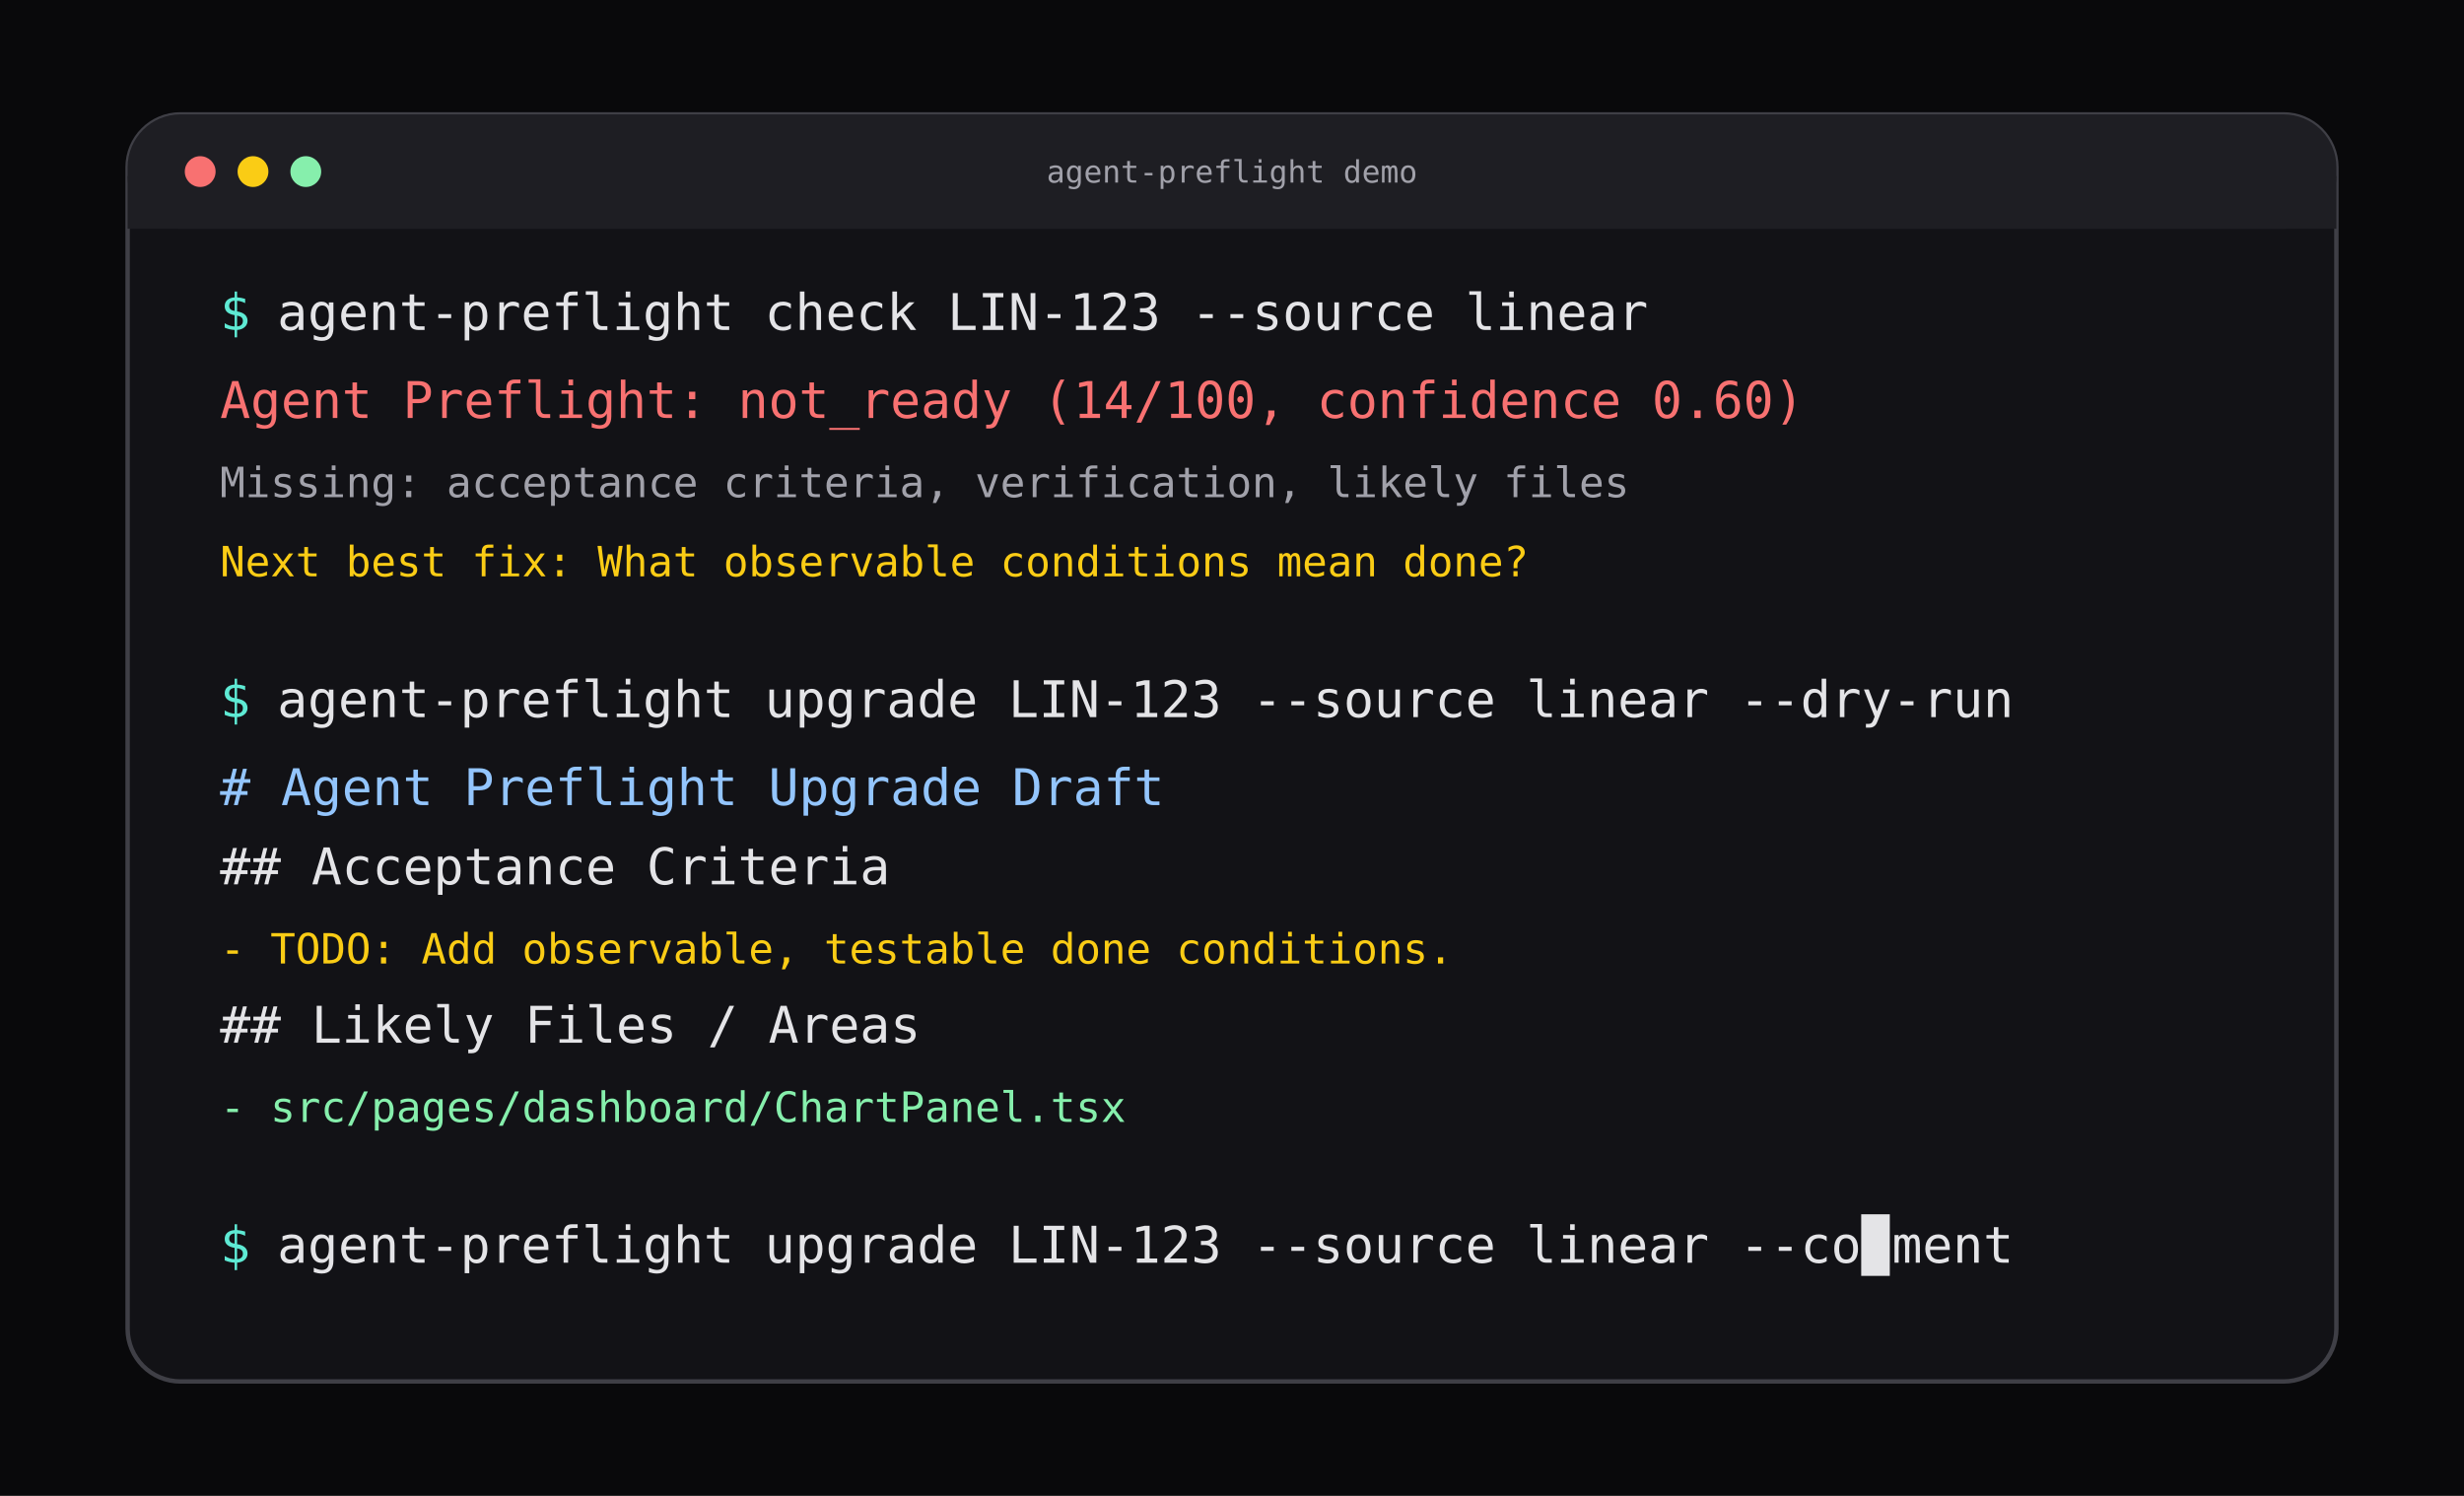
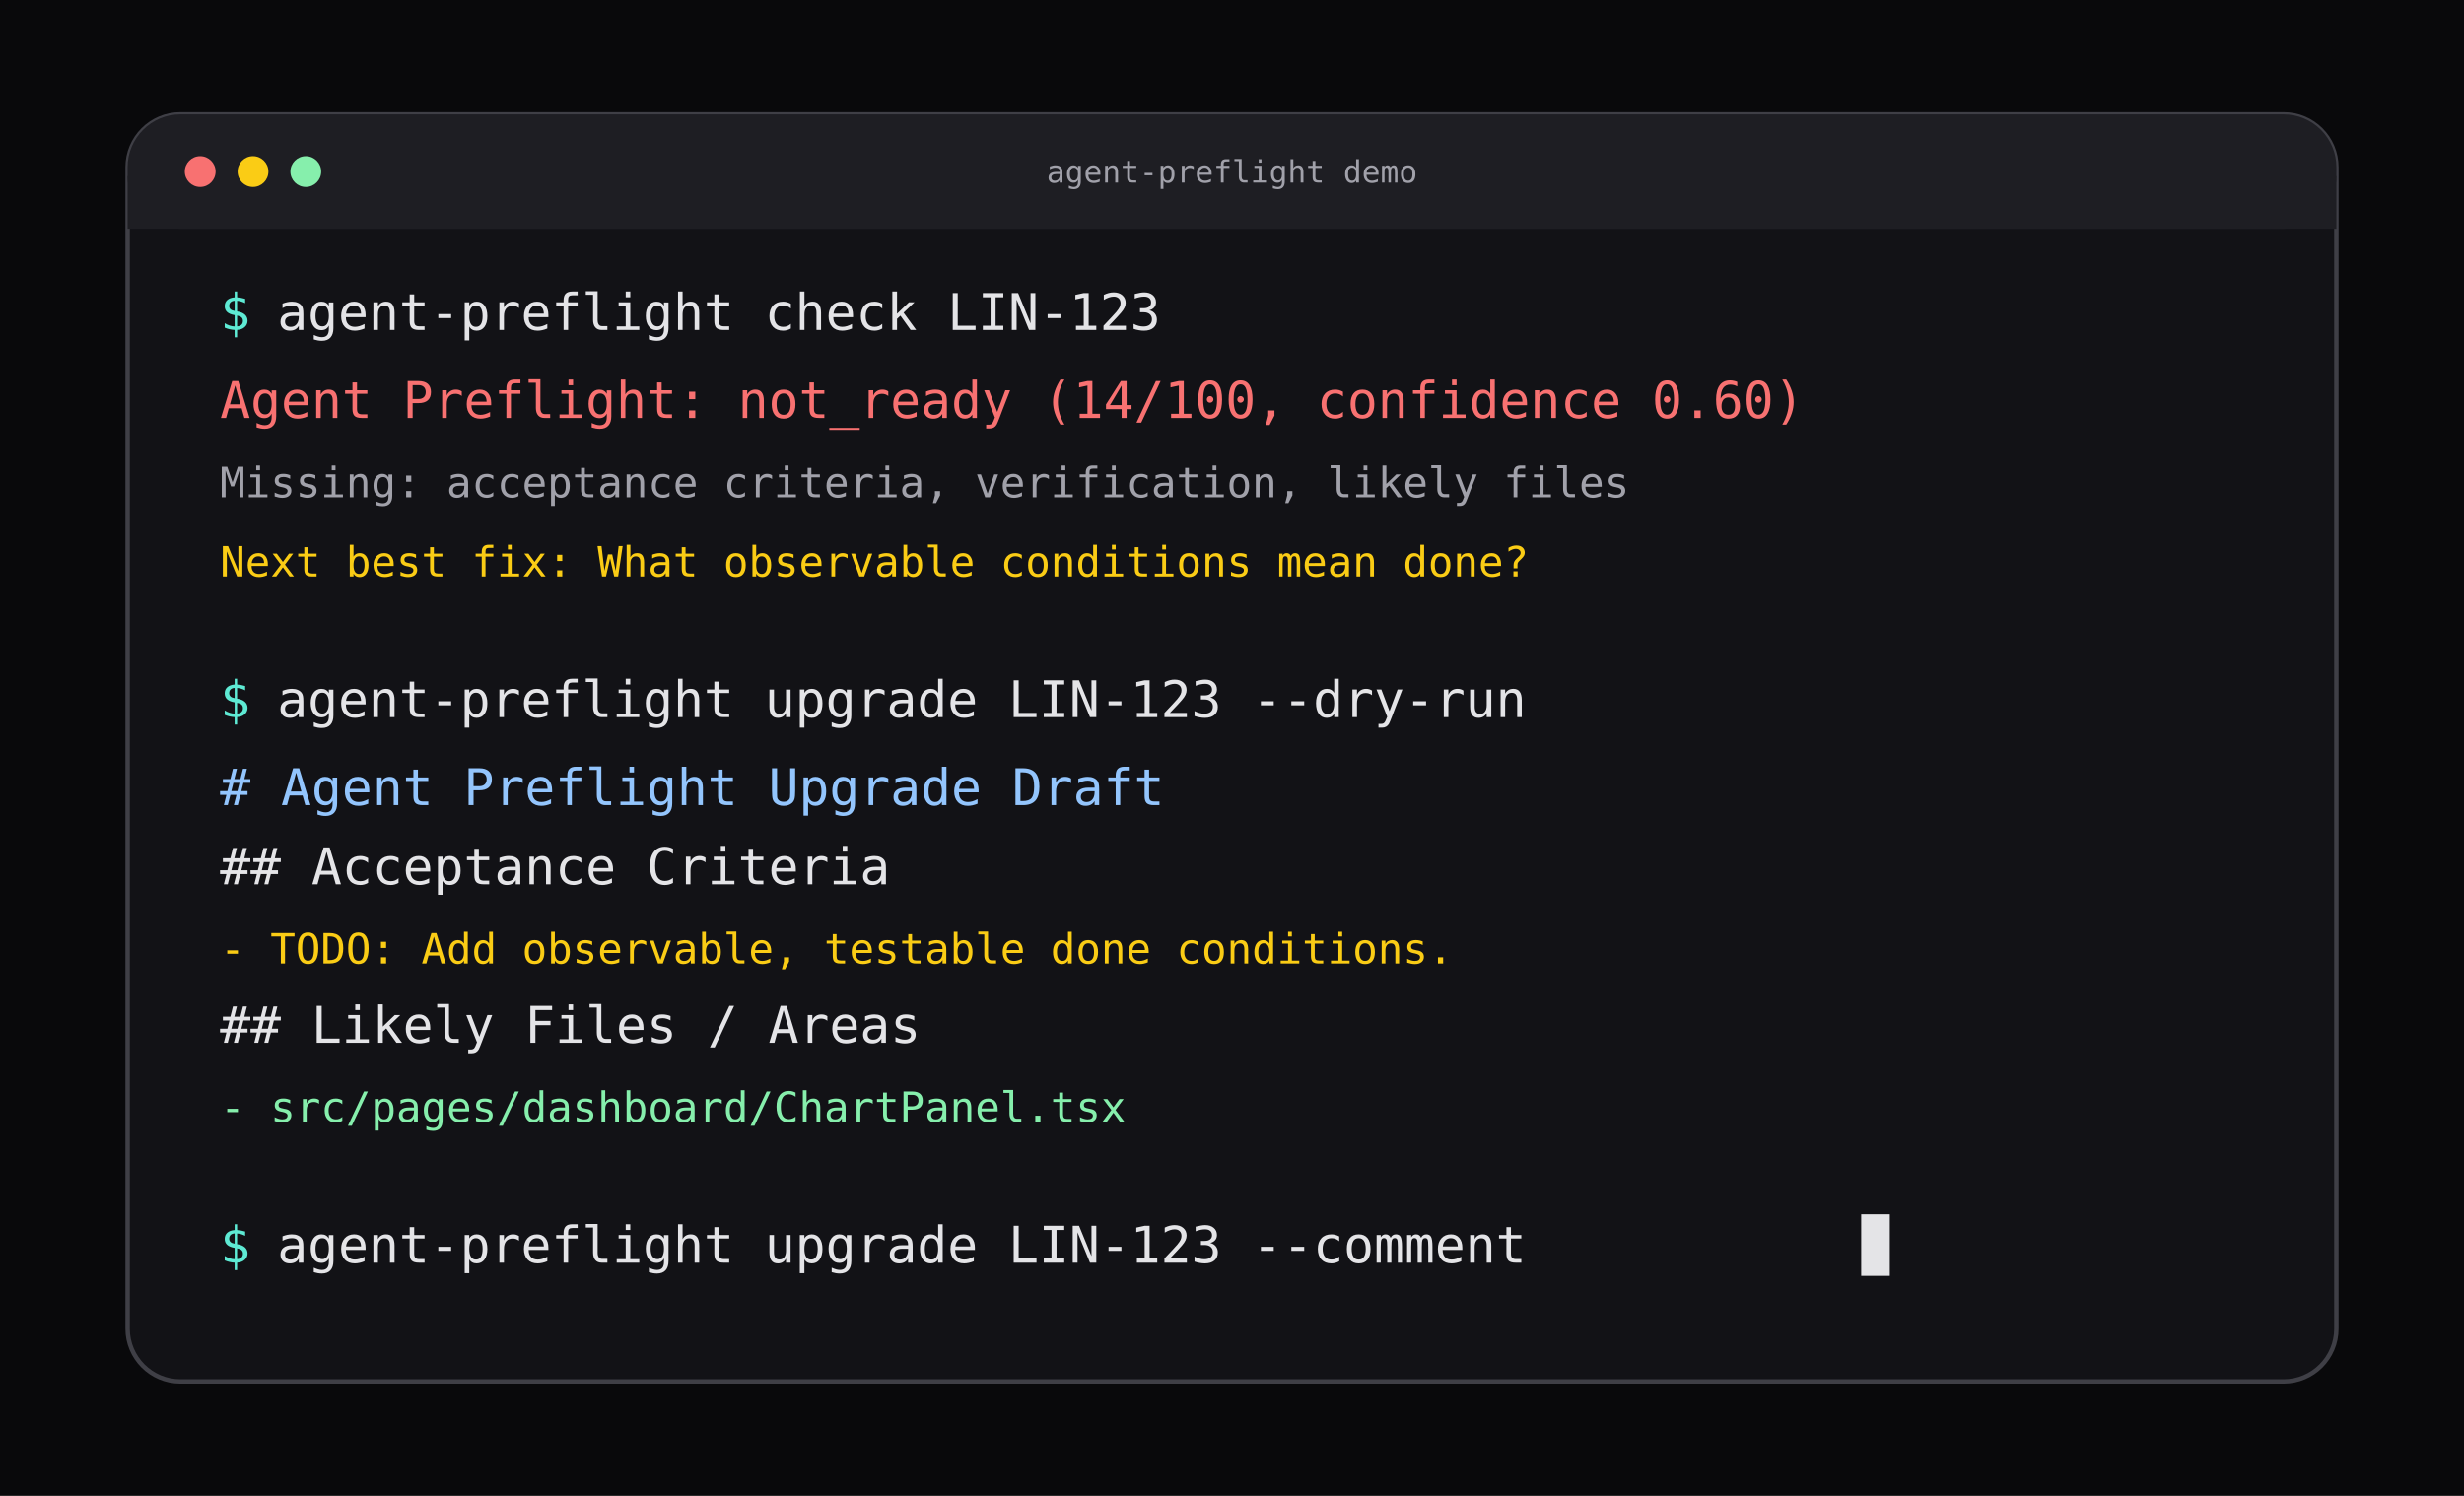
<svg xmlns="http://www.w3.org/2000/svg" width="1120" height="680" viewBox="0 0 1120 680" role="img" aria-labelledby="title desc">
  <rect width="1120" height="680" fill="#09090b" />
  <rect x="58" y="52" width="1004" height="576" rx="24" fill="#121216" stroke="#3f3f46" stroke-width="2" />
  <rect x="58" y="52" width="1004" height="52" rx="24" fill="#1e1e23" />
  <rect x="58" y="80" width="1004" height="24" fill="#1e1e23" />
  <circle cx="91" cy="78" r="7" fill="#f87171" />
  <circle cx="115" cy="78" r="7" fill="#facc15" />
  <circle cx="139" cy="78" r="7" fill="#86efac" />
  <text x="560" y="83" text-anchor="middle" font-family="Menlo, monospace" font-size="14" fill="#a1a1aa">agent-preflight demo</text>
  <text x="100" y="150" font-family="Menlo, monospace" font-size="23" fill="#5eead4">$</text>
-   <text x="126" y="150" font-family="Menlo, monospace" font-size="23" fill="#e4e4e7">agent-preflight check LIN-123 --source linear</text>
+   <text x="126" y="150" font-family="Menlo, monospace" font-size="23" fill="#e4e4e7">agent-preflight check LIN-123</text>
  <text x="100" y="190" font-family="Menlo, monospace" font-size="23" fill="#f87171">Agent Preflight: not_ready (14/100, confidence 0.60)</text>
  <text x="100" y="226" font-family="Menlo, monospace" font-size="19" fill="#a1a1aa">Missing: acceptance criteria, verification, likely files</text>
  <text x="100" y="262" font-family="Menlo, monospace" font-size="19" fill="#facc15">Next best fix: What observable conditions mean done?</text>
  <text x="100" y="326" font-family="Menlo, monospace" font-size="23" fill="#5eead4">$</text>
-   <text x="126" y="326" font-family="Menlo, monospace" font-size="23" fill="#e4e4e7">agent-preflight upgrade LIN-123 --source linear --dry-run</text>
+   <text x="126" y="326" font-family="Menlo, monospace" font-size="23" fill="#e4e4e7">agent-preflight upgrade LIN-123 --dry-run</text>
  <text x="100" y="366" font-family="Menlo, monospace" font-size="23" fill="#93c5fd"># Agent Preflight Upgrade Draft</text>
  <text x="100" y="402" font-family="Menlo, monospace" font-size="23" fill="#e4e4e7">## Acceptance Criteria</text>
  <text x="100" y="438" font-family="Menlo, monospace" font-size="19" fill="#facc15">- TODO: Add observable, testable done conditions.</text>
  <text x="100" y="474" font-family="Menlo, monospace" font-size="23" fill="#e4e4e7">## Likely Files / Areas</text>
  <text x="100" y="510" font-family="Menlo, monospace" font-size="19" fill="#86efac">- src/pages/dashboard/ChartPanel.tsx</text>
  <text x="100" y="574" font-family="Menlo, monospace" font-size="23" fill="#5eead4">$</text>
-   <text x="126" y="574" font-family="Menlo, monospace" font-size="23" fill="#e4e4e7">agent-preflight upgrade LIN-123 --source linear --comment</text>
+   <text x="126" y="574" font-family="Menlo, monospace" font-size="23" fill="#e4e4e7">agent-preflight upgrade LIN-123 --comment</text>
  <rect x="846" y="552" width="13" height="28" fill="#e4e4e7" />
</svg>
